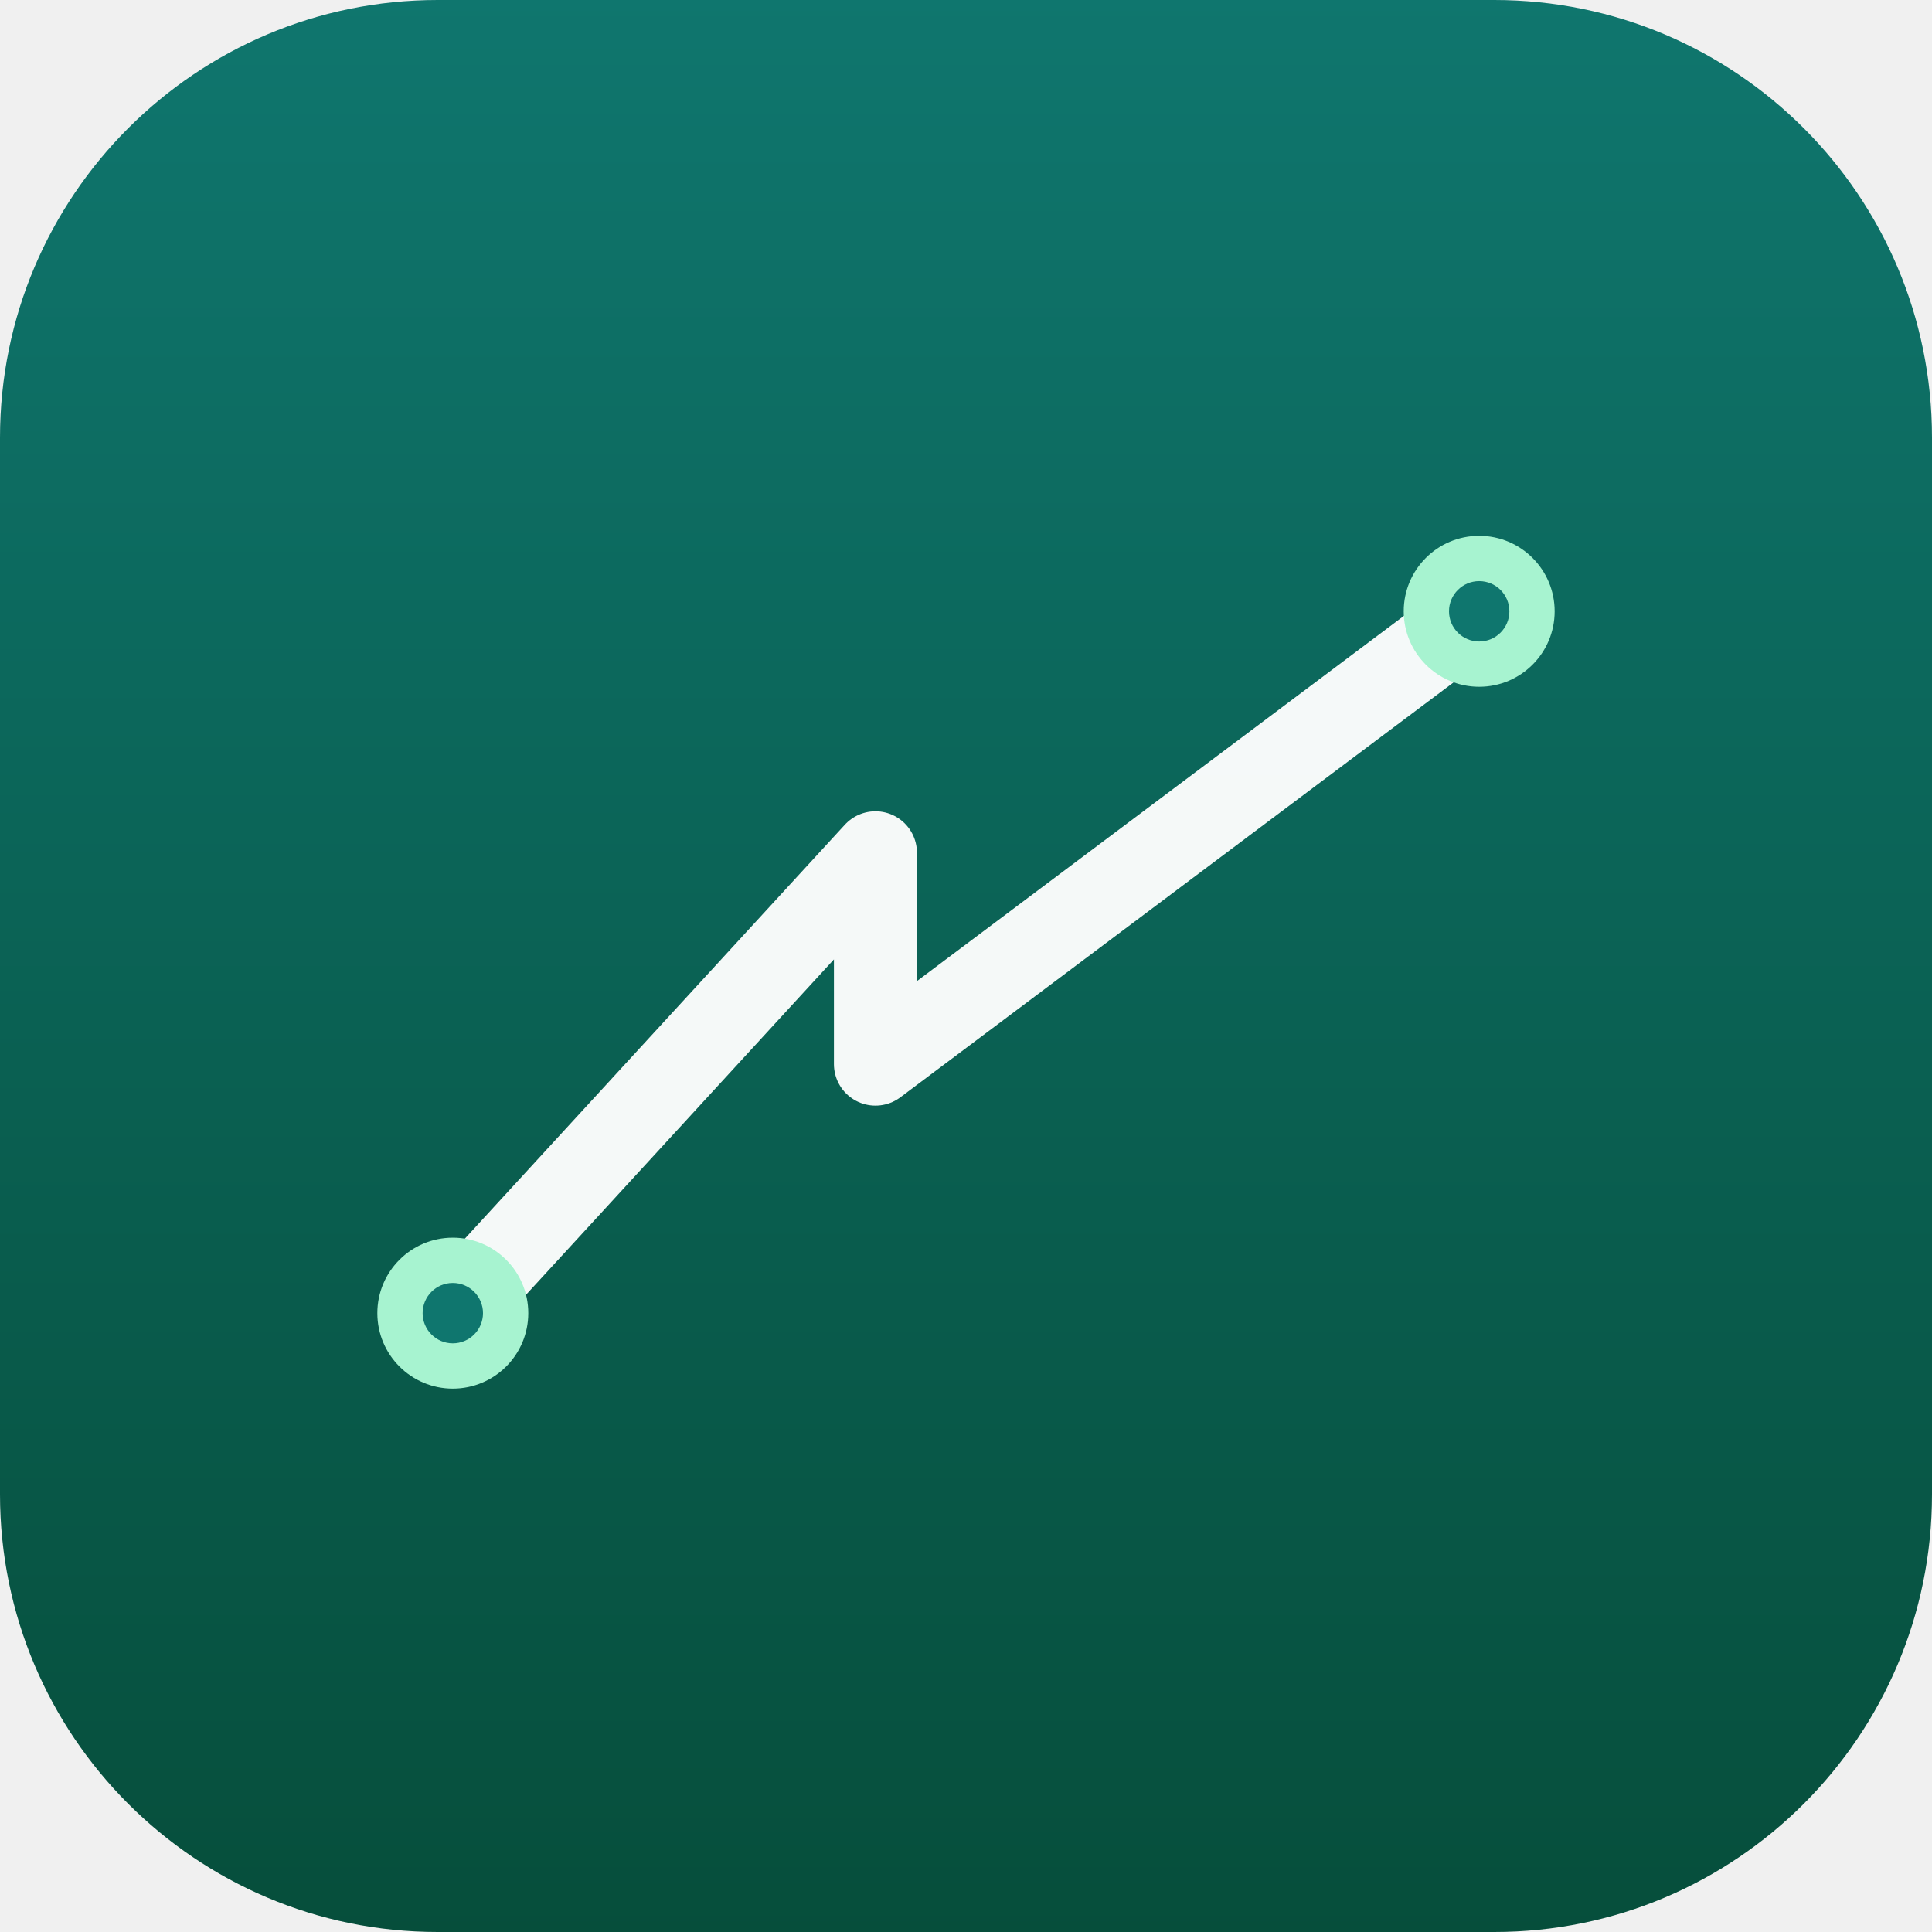
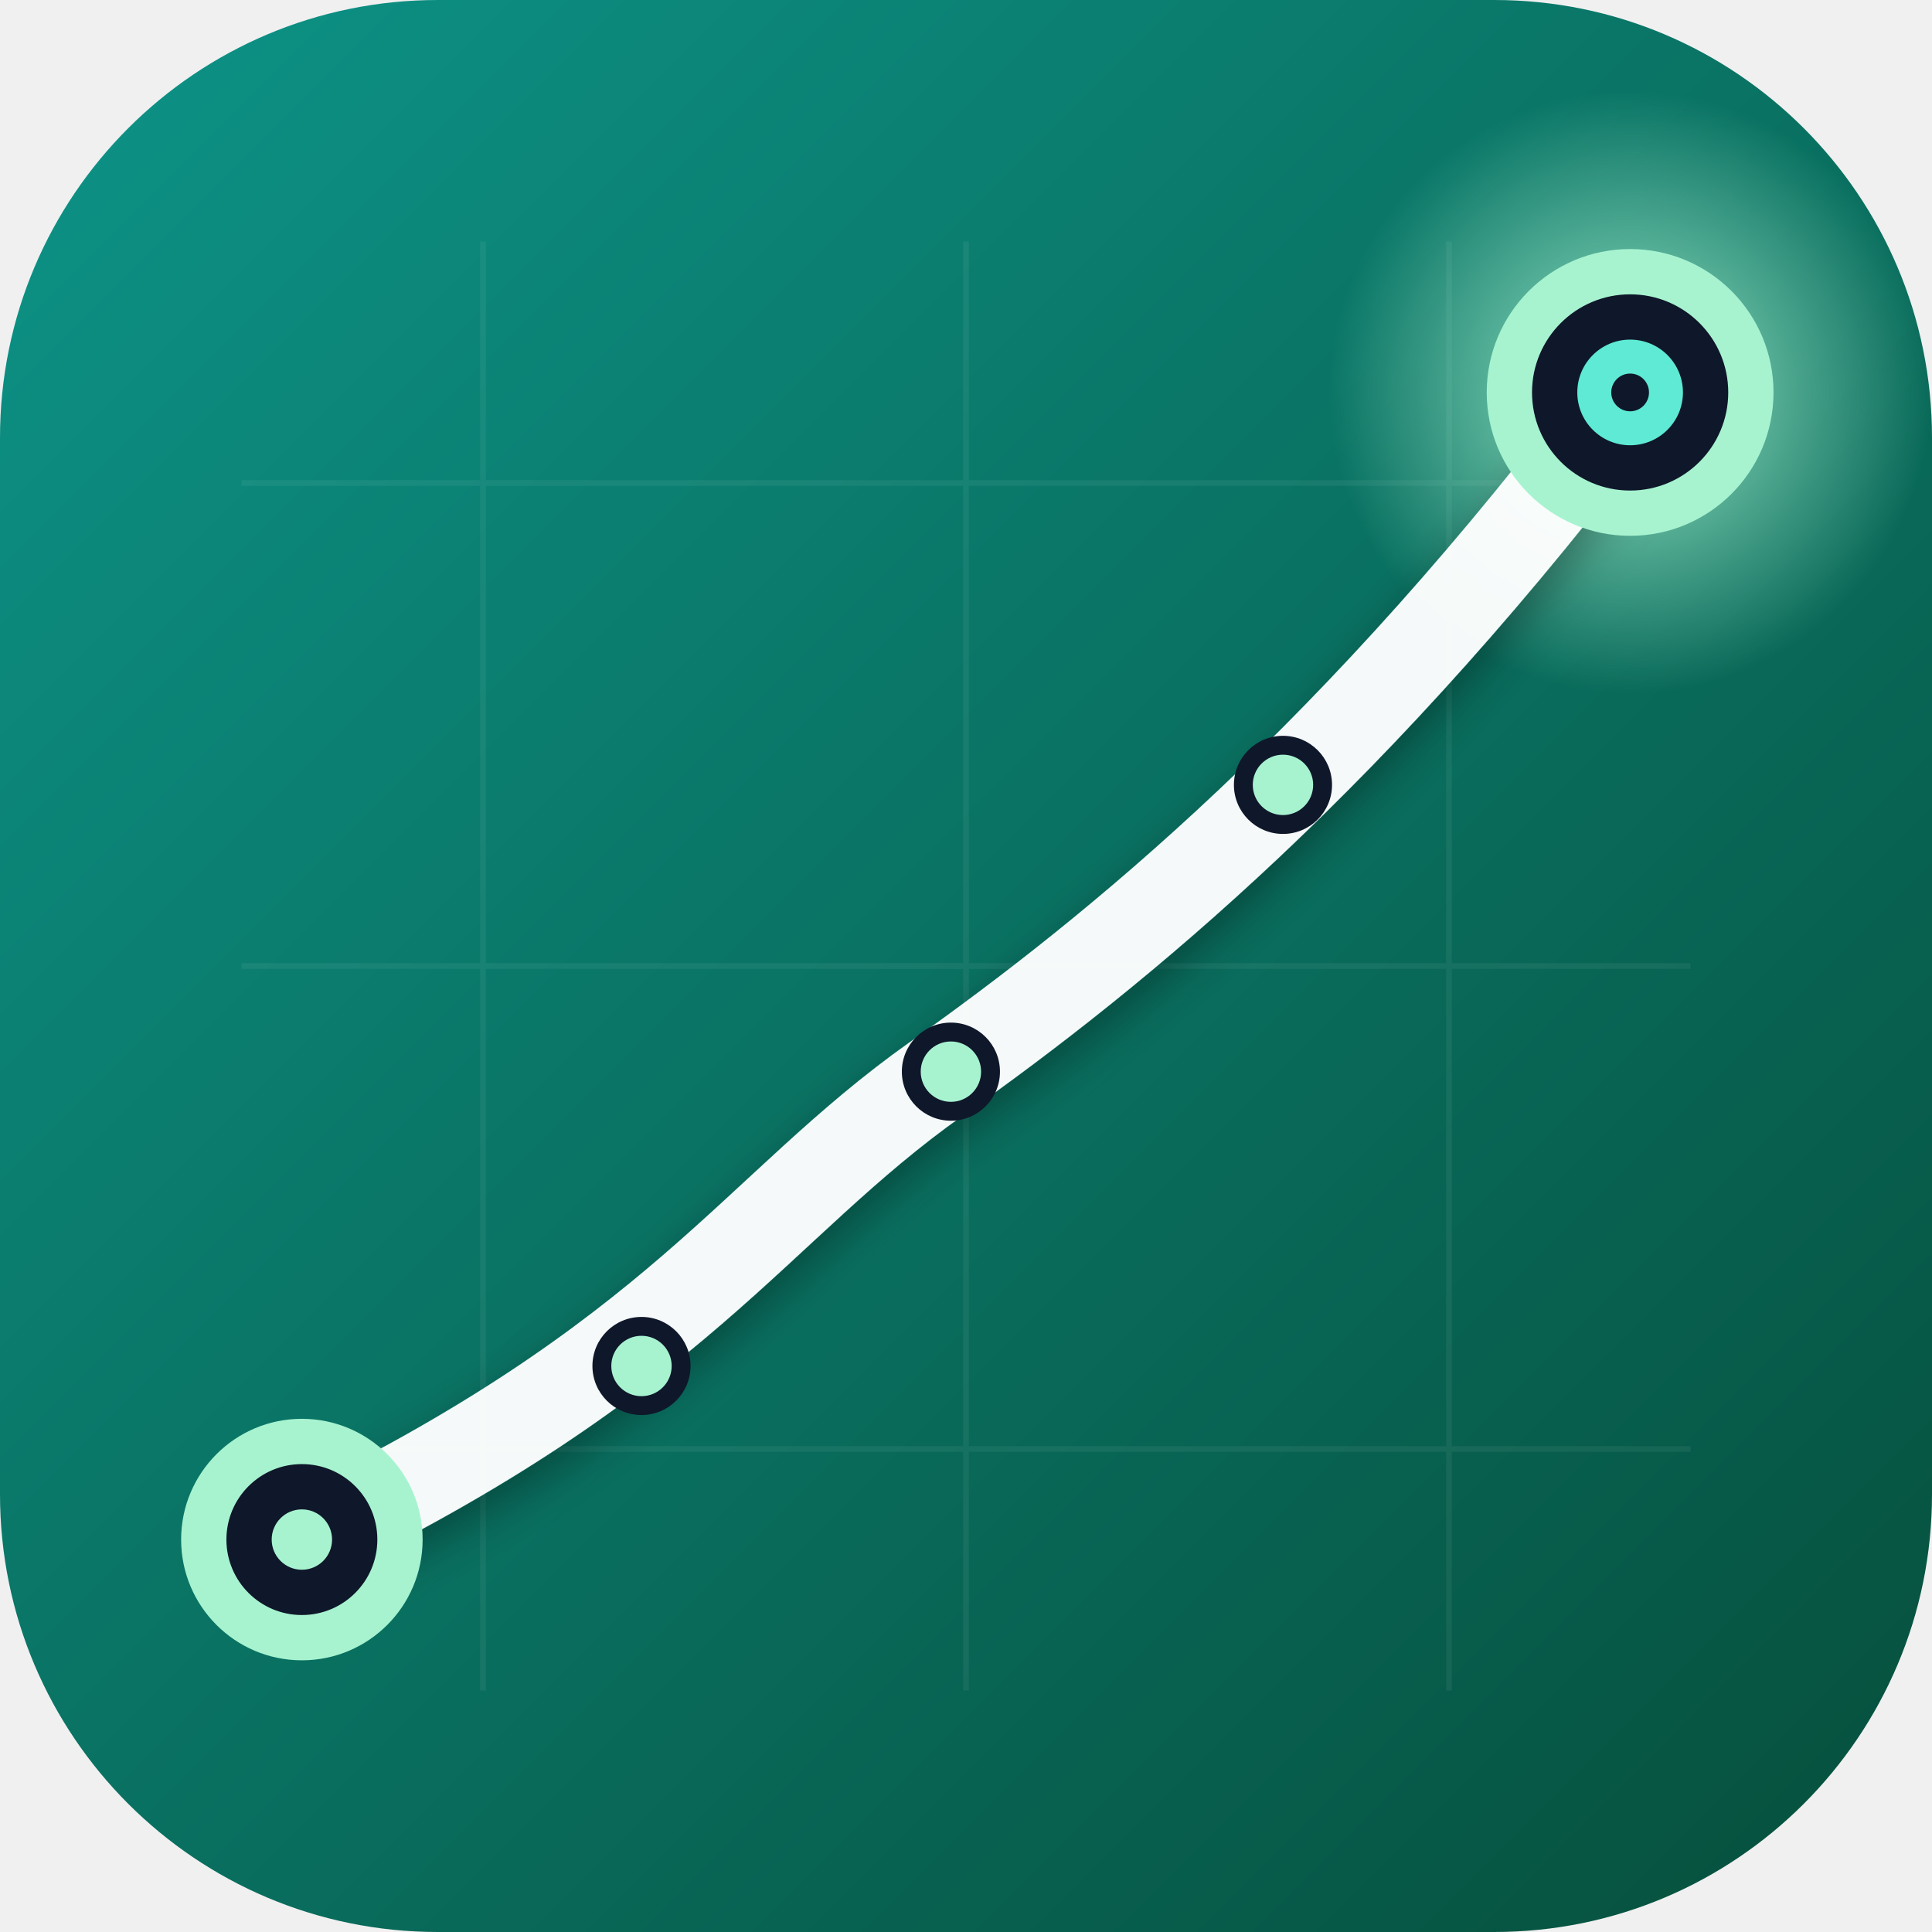
- <svg xmlns="http://www.w3.org/2000/svg" viewBox="0 0 512 512" fill="none">
+ <svg xmlns="http://www.w3.org/2000/svg" viewBox="0 0 512 512" fill="none" role="img" aria-label="EV Trip Logger">
  <defs>
-     <linearGradient id="bg" x1="0" y1="0" x2="0" y2="1">
-       <stop offset="0%" stop-color="#0f766e" />
+     <linearGradient id="bg" x1="0" y1="0" x2="1" y2="1">
+       <stop offset="0%" stop-color="#0d9488" />
      <stop offset="100%" stop-color="#064e3b" />
    </linearGradient>
+     <radialGradient id="targetGlow" cx="0.5" cy="0.5" r="0.5">
+       <stop offset="0%" stop-color="#a7f3d0" stop-opacity="0.9" />
+       <stop offset="100%" stop-color="#a7f3d0" stop-opacity="0" />
+     </radialGradient>
+     <filter id="softShadow" x="-30%" y="-30%" width="160%" height="160%">
+       <feGaussianBlur in="SourceAlpha" stdDeviation="6" />
+       <feOffset dx="0" dy="5" />
+       <feComponentTransfer>
+         <feFuncA type="linear" slope="0.35" />
+       </feComponentTransfer>
+       <feMerge>
+         <feMergeNode />
+         <feMergeNode in="SourceGraphic" />
+       </feMerge>
+     </filter>
  </defs>
  <rect width="512" height="512" rx="116" fill="url(#bg)" />
-   <path d="M 120 348            L 232 226            L 232 282            L 392 162" stroke="#ffffff" stroke-width="22" stroke-linecap="round" stroke-linejoin="round" fill="none" opacity="0.96" />
-   <circle cx="120" cy="348" r="20" fill="#a7f3d0" />
-   <circle cx="120" cy="348" r="8" fill="#0f766e" />
-   <circle cx="392" cy="162" r="20" fill="#a7f3d0" />
-   <circle cx="392" cy="162" r="8" fill="#0f766e" />
+   <g stroke="#ffffff" opacity="0.06" stroke-width="1.5">
+     <line x1="64" y1="128" x2="448" y2="128" />
+     <line x1="64" y1="256" x2="448" y2="256" />
+     <line x1="64" y1="384" x2="448" y2="384" />
+     <line x1="128" y1="64" x2="128" y2="448" />
+     <line x1="256" y1="64" x2="256" y2="448" />
+     <line x1="384" y1="64" x2="384" y2="448" />
+   </g>
+   <circle cx="432" cy="104" r="80" fill="url(#targetGlow)" />
+   <path d="M 80 408 C 180 360, 200 320, 248 286 S 360 200, 432 104" stroke="#ffffff" stroke-width="24" stroke-linecap="round" fill="none" opacity="0.96" filter="url(#softShadow)" />
+   <circle cx="170" cy="362" r="13" fill="#0f172a" />
+   <circle cx="170" cy="362" r="8" fill="#a7f3d0" />
+   <circle cx="252" cy="284" r="13" fill="#0f172a" />
+   <circle cx="252" cy="284" r="8" fill="#a7f3d0" />
+   <circle cx="340" cy="208" r="13" fill="#0f172a" />
+   <circle cx="340" cy="208" r="8" fill="#a7f3d0" />
+   <circle cx="80" cy="408" r="32" fill="#a7f3d0" />
+   <circle cx="80" cy="408" r="20" fill="#0f172a" />
+   <circle cx="80" cy="408" r="8" fill="#a7f3d0" />
+   <circle cx="432" cy="104" r="38" fill="#a7f3d0" />
+   <circle cx="432" cy="104" r="26" fill="#0f172a" />
+   <circle cx="432" cy="104" r="14" fill="#5eead4" />
+   <circle cx="432" cy="104" r="5" fill="#0f172a" />
</svg>
